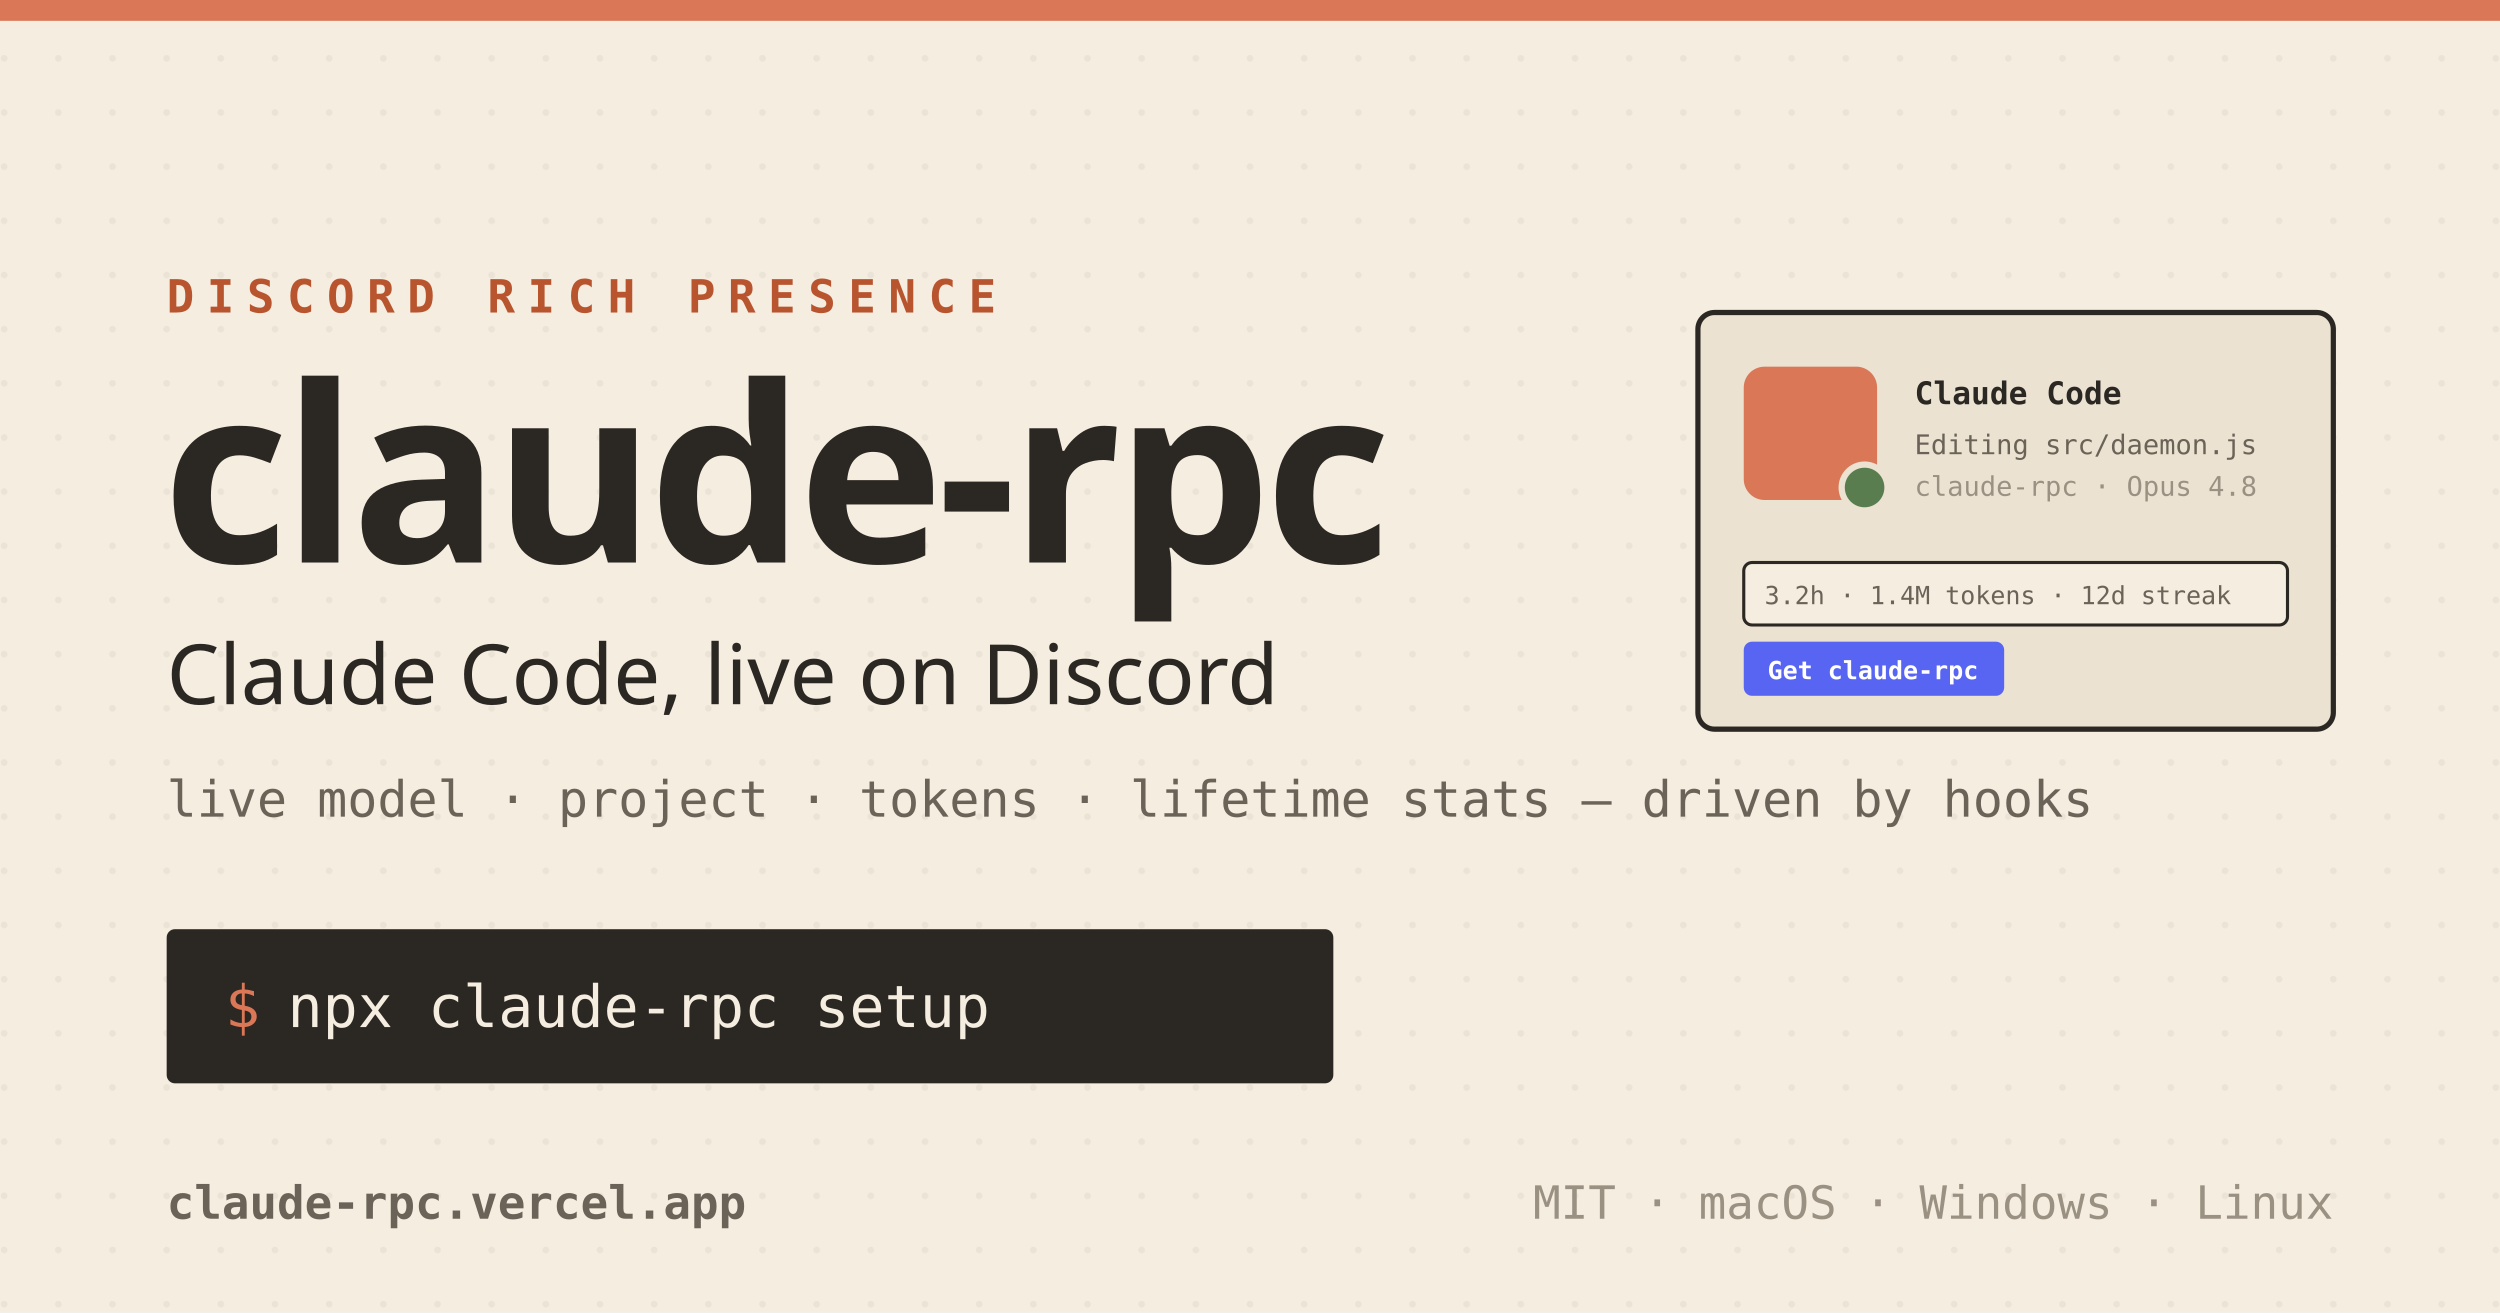
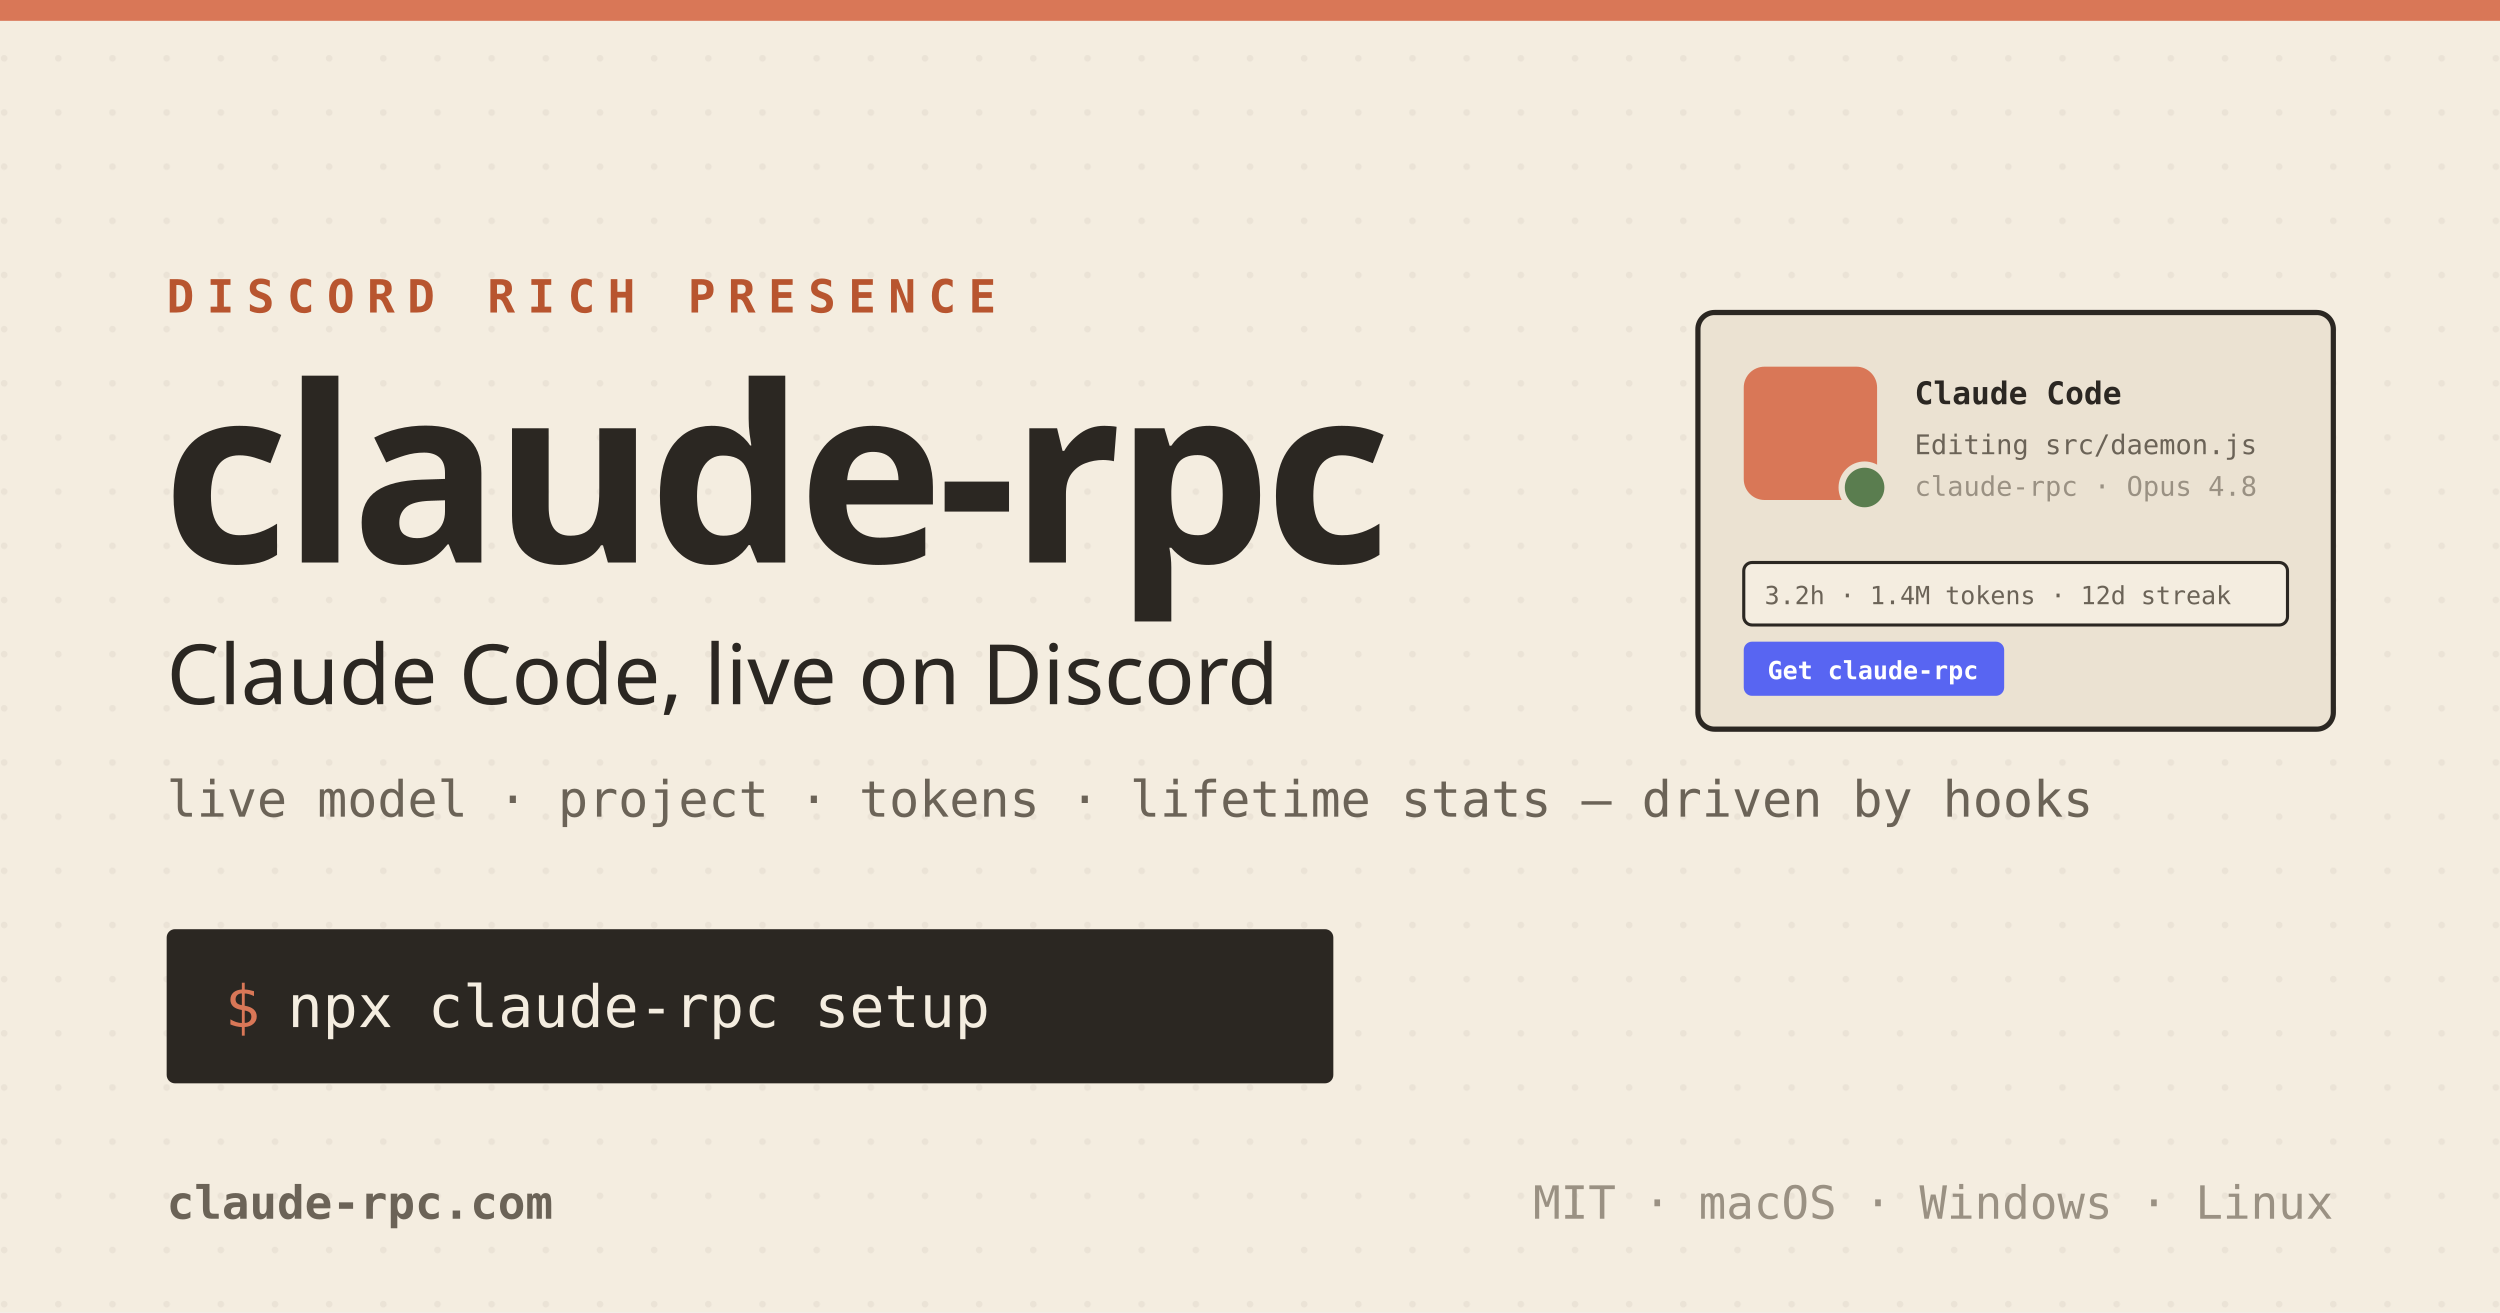
<svg xmlns="http://www.w3.org/2000/svg" width="1200" height="630" viewBox="0 0 1200 630">
  <defs>
    <style>
      .disp { font-family: "Space Grotesk", "Inter Tight", system-ui, sans-serif; }
      .mono { font-family: "JetBrains Mono", "DejaVu Sans Mono", ui-monospace, monospace; }
    </style>
  </defs>
  <rect width="1200" height="630" fill="#f4ede0" />
  <pattern id="dots" width="26" height="26" patternUnits="userSpaceOnUse">
    <circle cx="2" cy="2" r="1.6" fill="#2b2722" fill-opacity="0.05" />
  </pattern>
  <rect width="1200" height="630" fill="url(#dots)" />
  <rect x="0" y="0" width="1200" height="10" fill="#d97757" />
  <text x="80" y="150" class="mono" font-size="22" font-weight="700" letter-spacing="6" fill="#b8552f">DISCORD RICH PRESENCE</text>
  <text x="78" y="270" class="disp" font-size="118" font-weight="700" letter-spacing="-3" fill="#2b2722">claude-rpc</text>
  <text x="80" y="338" class="disp" font-size="40" font-weight="500" fill="#2b2722">Claude Code, live on Discord</text>
  <text x="80" y="392" class="mono" font-size="24" fill="#6b6357">live model · project · tokens · lifetime stats — driven by hooks</text>
  <rect x="80" y="446" width="560" height="74" rx="4" fill="#2b2722" />
  <text x="108" y="493" class="mono" font-size="28" fill="#d97757">$</text>
  <text x="138" y="493" class="mono" font-size="28" fill="#f4ede0">npx claude-rpc setup</text>
-   <text x="80" y="585" class="mono" font-size="22" font-weight="700" fill="#6b6357">claude-rpc.vercel.app</text>
+   <text x="80" y="585" class="mono" font-size="22" font-weight="700" fill="#6b6357">claude-rpc.com</text>
  <text x="1120" y="585" class="mono" font-size="22" fill="#9a9183" text-anchor="end">MIT · macOS · Windows · Linux</text>
  <g transform="translate(815,150)">
    <rect x="0" y="0" width="305" height="200" rx="8" fill="#ebe2d2" stroke="#2b2722" stroke-width="2.5" />
    <rect x="22" y="26" width="64" height="64" rx="10" fill="#d97757" />
    <circle cx="80" cy="84" r="11" fill="#5a7d4f" stroke="#ebe2d2" stroke-width="3" />
    <text x="104" y="44" class="mono" font-size="15" font-weight="700" fill="#2b2722">Claude Code</text>
    <text x="104" y="68" class="mono" font-size="13" fill="#6b6357">Editing src/daemon.js</text>
    <text x="104" y="88" class="mono" font-size="13" fill="#9a9183">claude-rpc · Opus 4.8</text>
    <rect x="22" y="120" width="261" height="30" rx="4" fill="#f4ede0" stroke="#2b2722" stroke-width="1.5" />
    <text x="32" y="140" class="mono" font-size="12" fill="#6b6357">3.2h · 1.4M tokens · 12d streak</text>
    <rect x="22" y="158" width="125" height="26" rx="4" fill="#5865F2" />
    <text x="84" y="176" class="mono" font-size="12" font-weight="700" fill="#ffffff" text-anchor="middle">Get claude-rpc</text>
  </g>
</svg>
